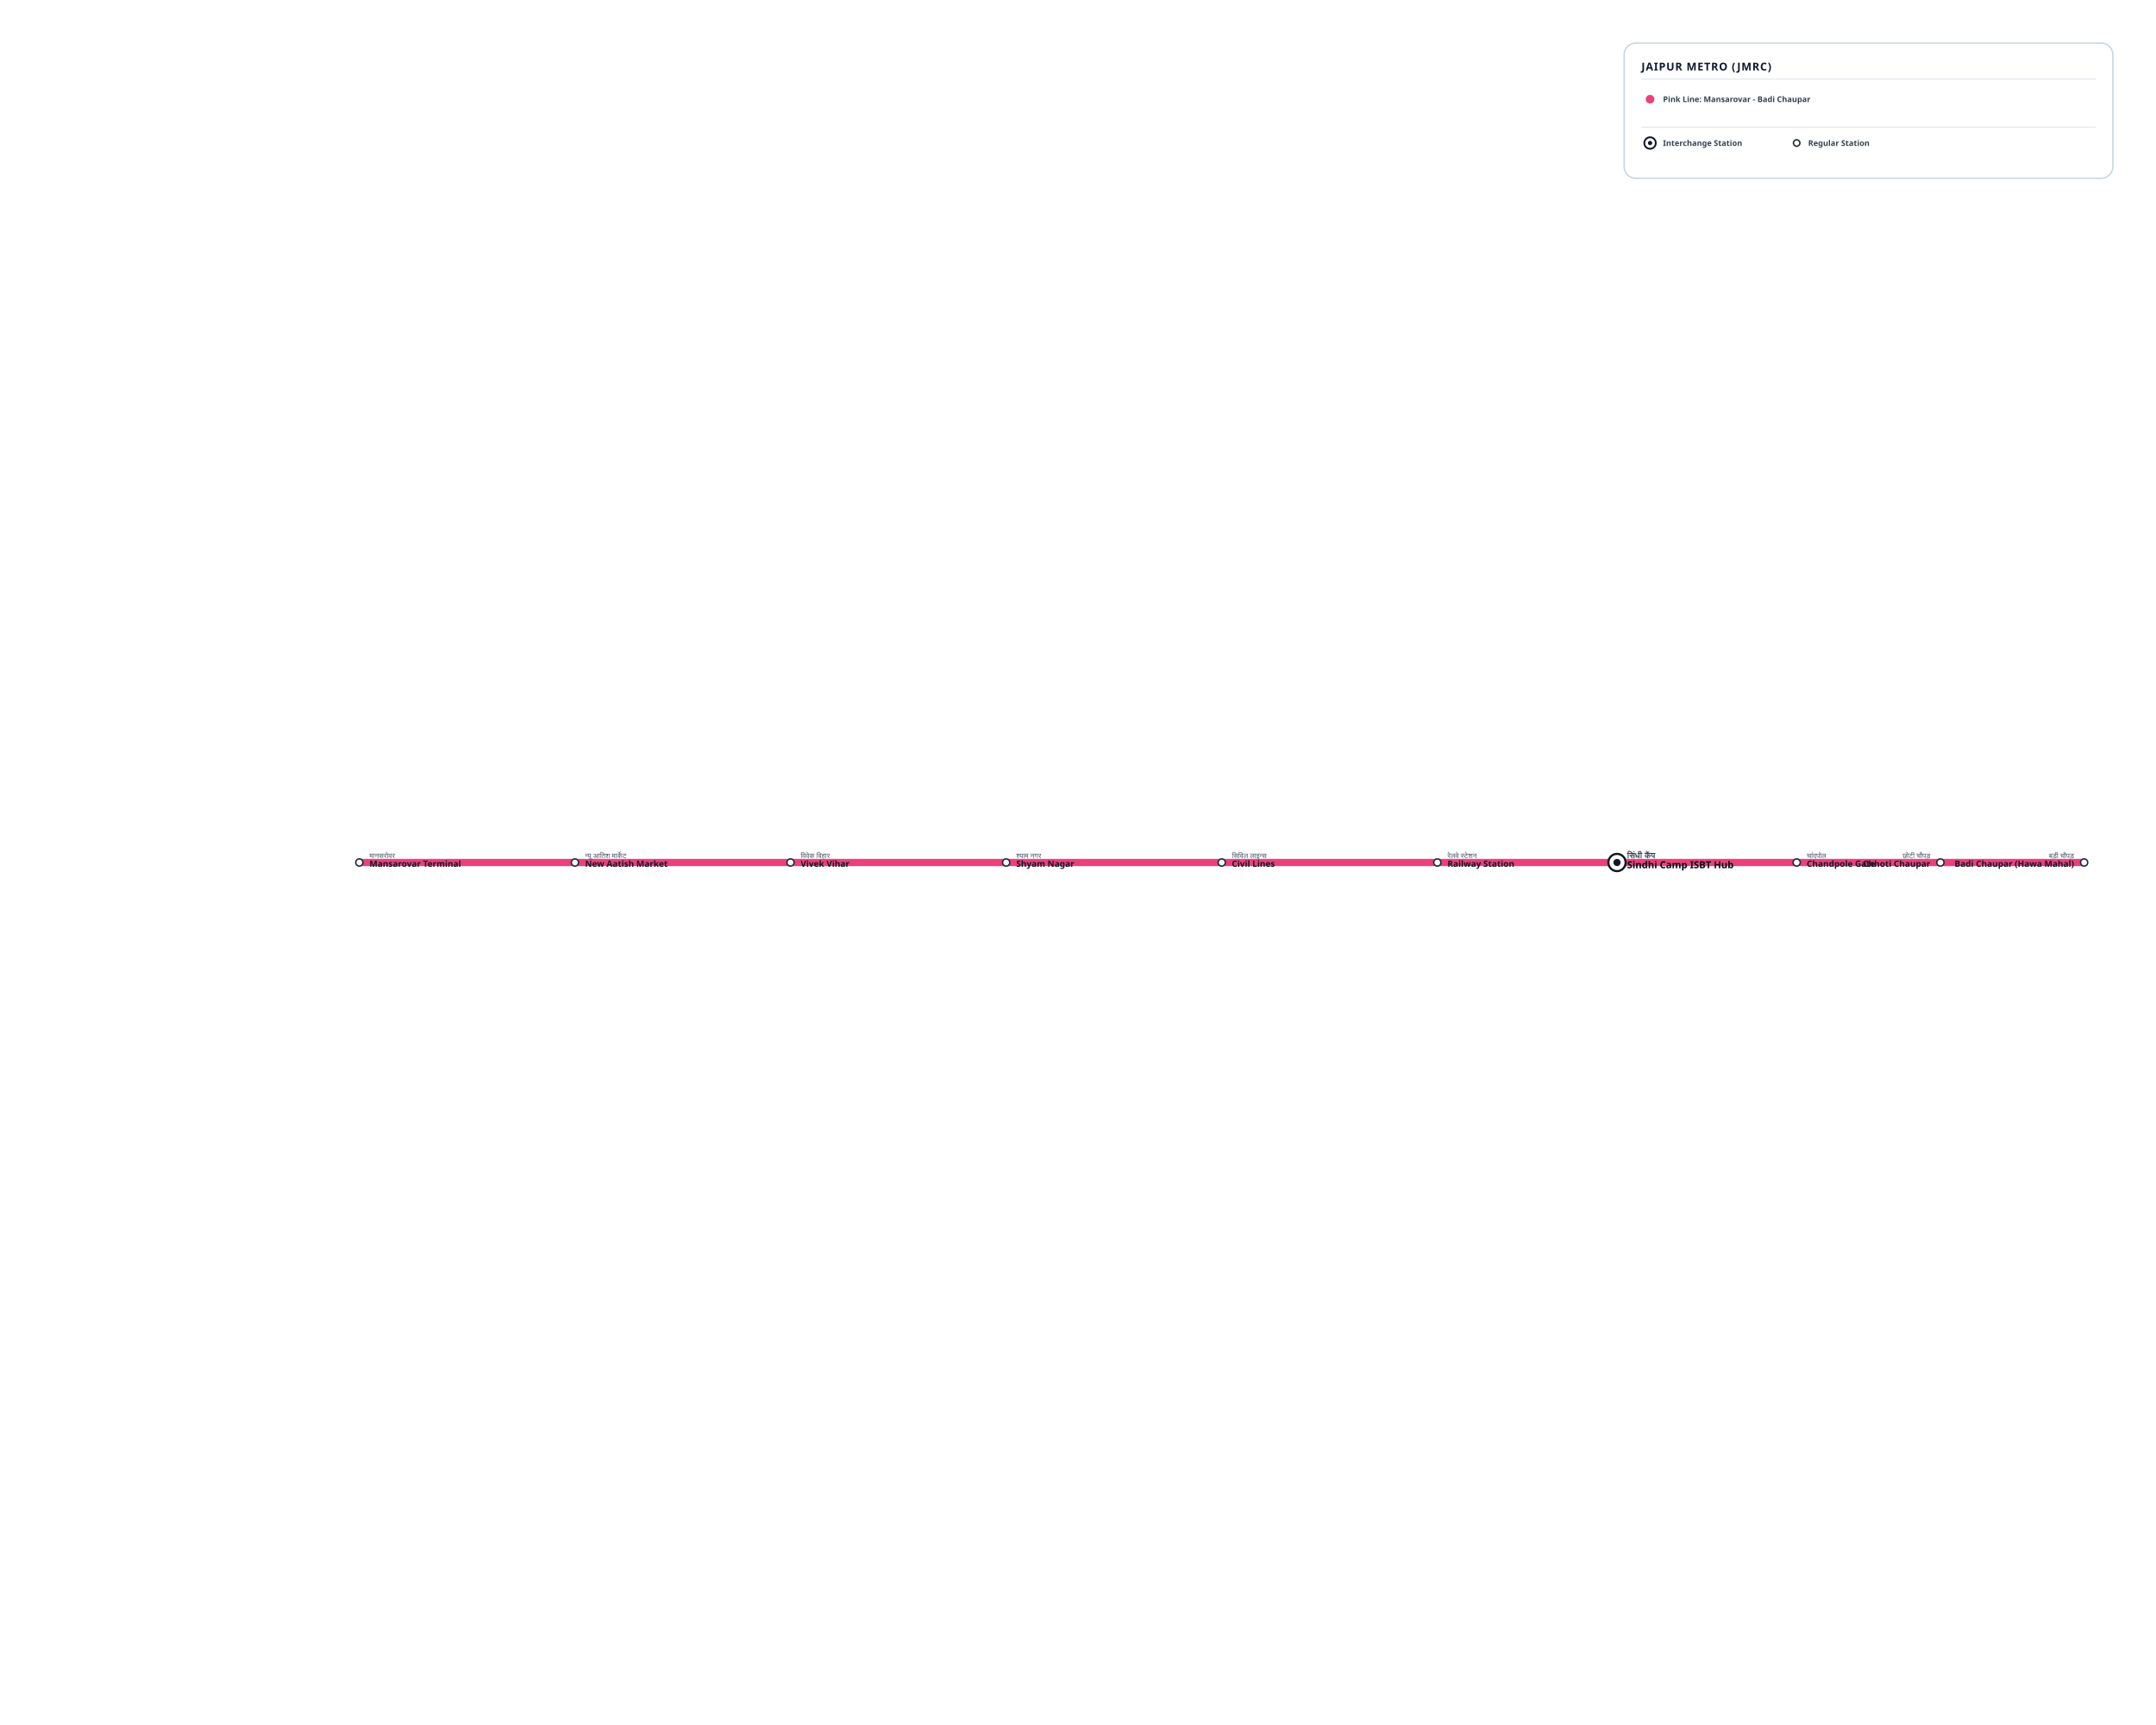
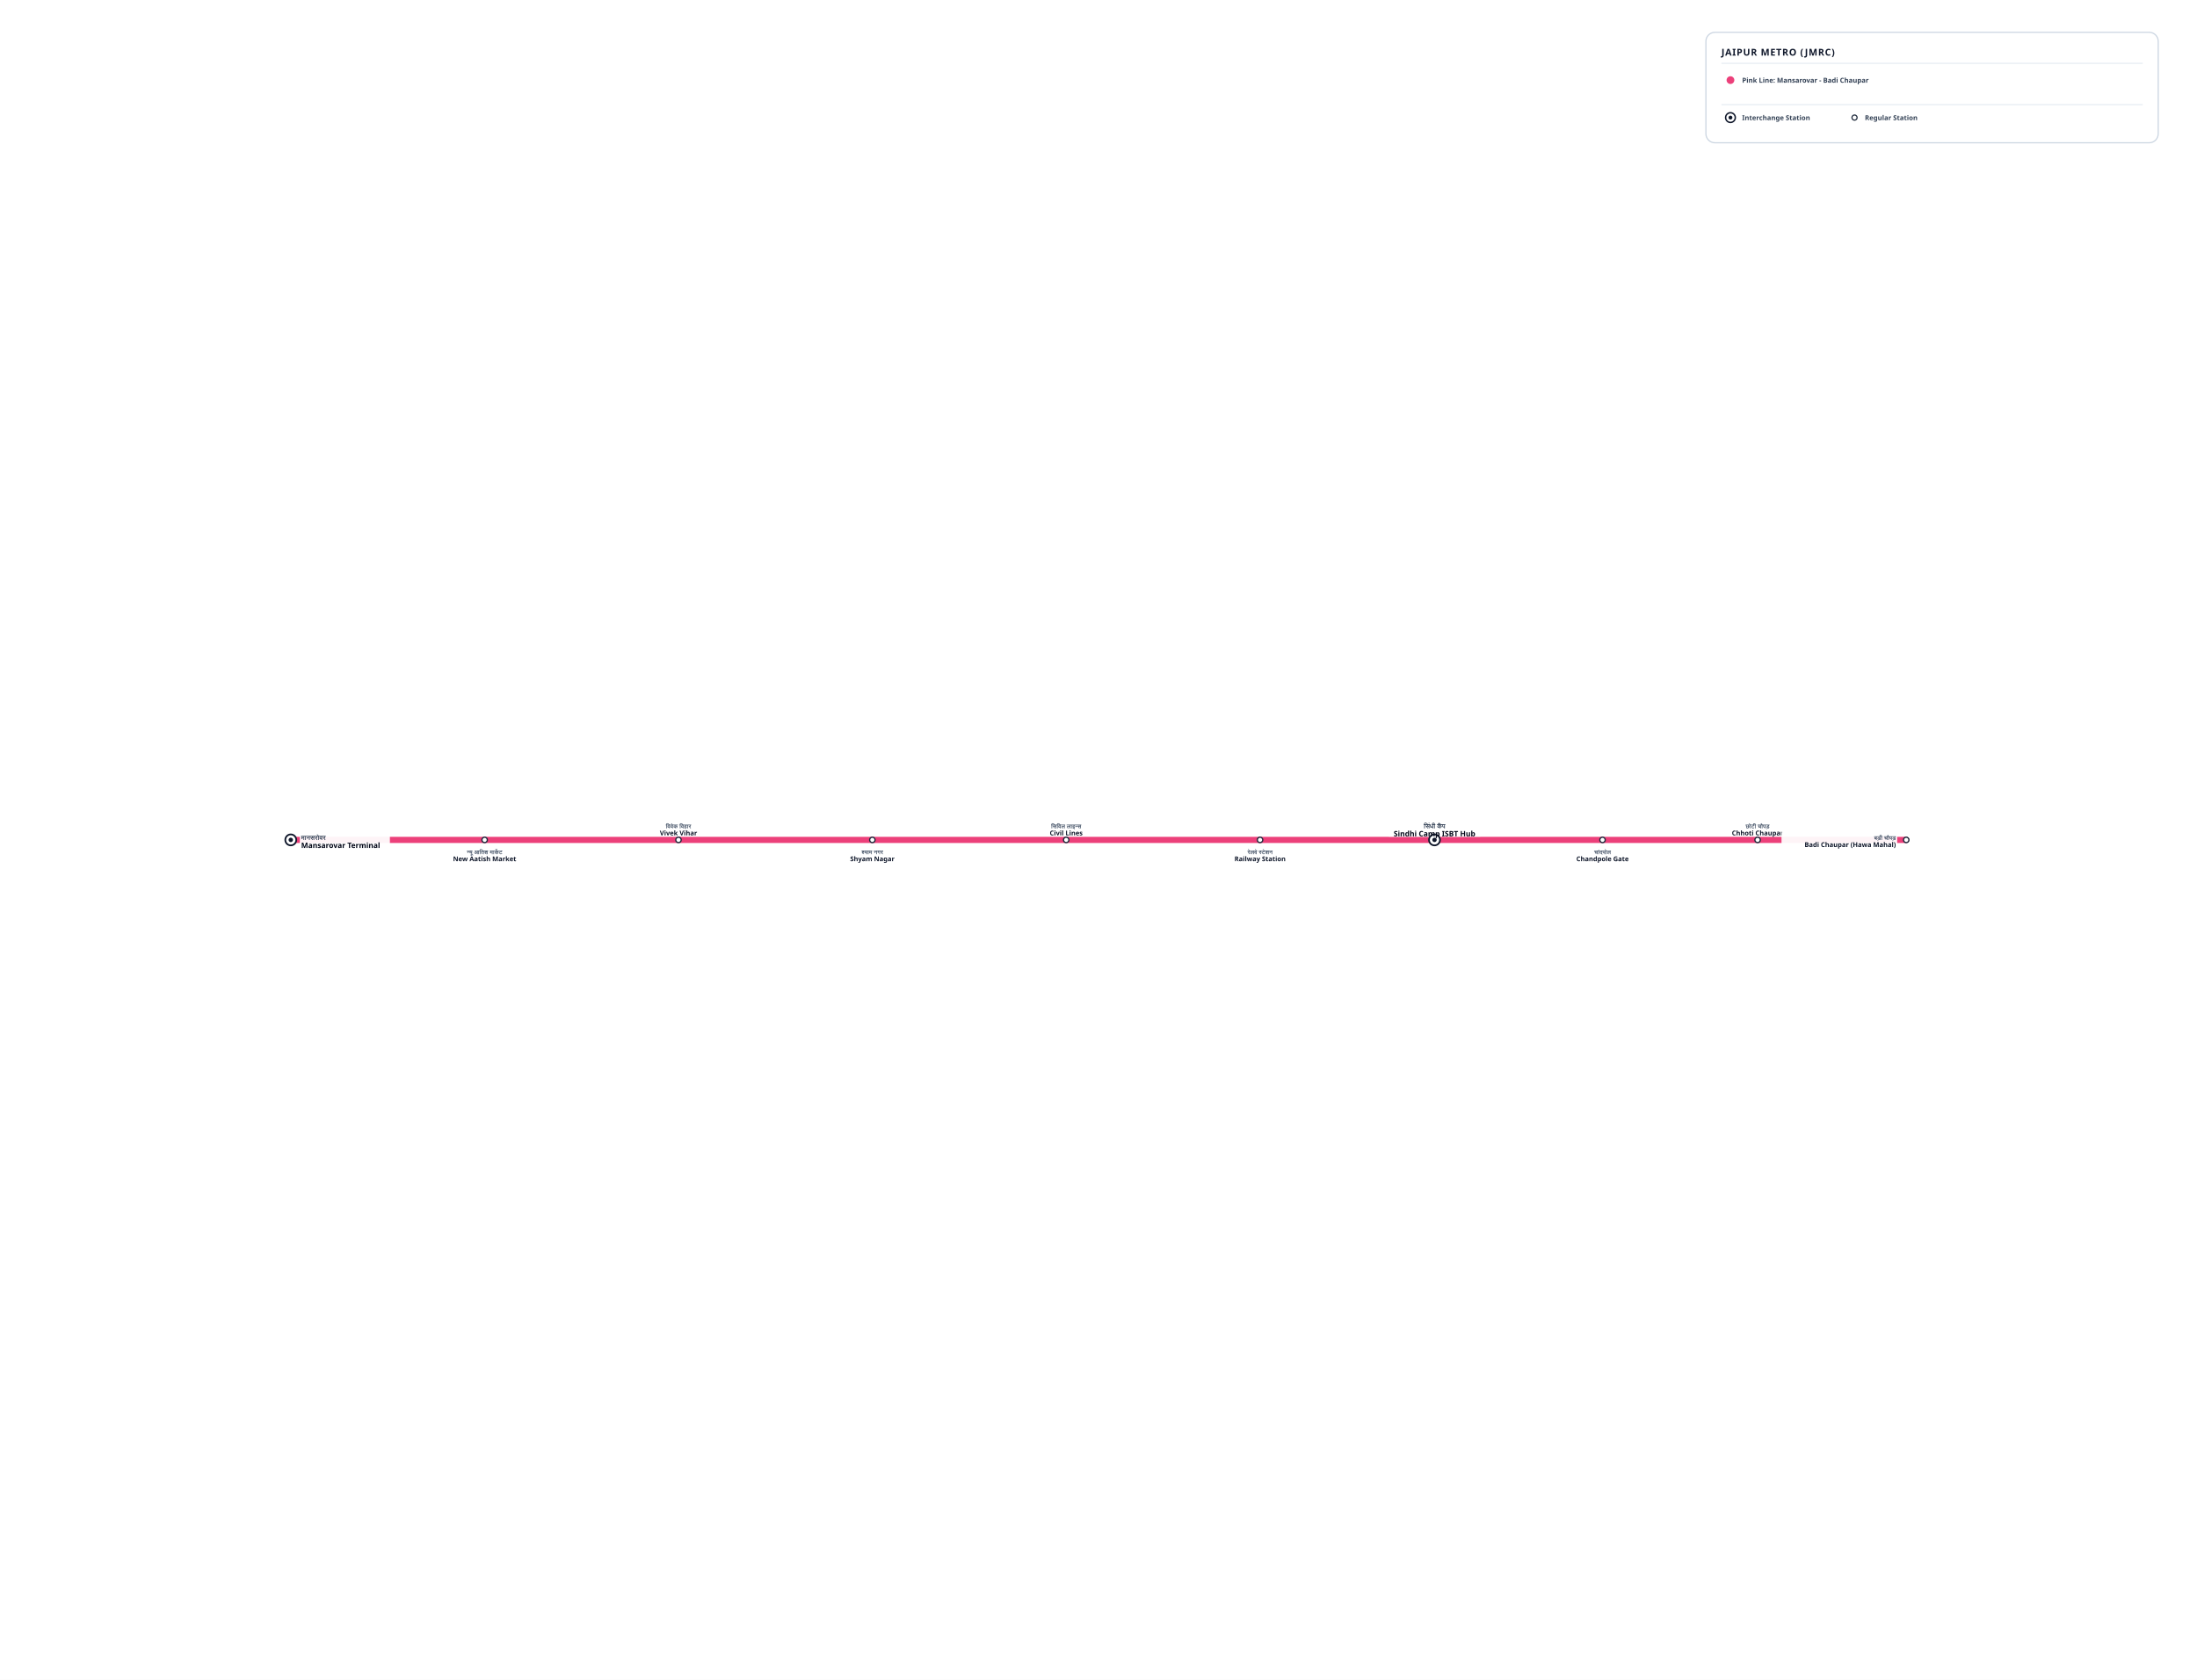
- <svg xmlns="http://www.w3.org/2000/svg" viewBox="0 0 3000 2400" width="100%" height="100%">
-   <rect width="3000" height="2400" fill="#FFFFFF" />
+ <svg xmlns="http://www.w3.org/2000/svg" viewBox="0 0 3400 2600" width="100%" height="100%">
+   <rect width="3400" height="2600" fill="#FFFFFF" />
  <g stroke-linecap="round" stroke-linejoin="round">
-     <path d="M 500 1200 L 800 1200 L 1100 1200 L 1400 1200 L 1700 1200 L 2000 1200 L 2250 1200 L 2500 1200 L 2700 1200 L 2900 1200" fill="none" stroke="#EC407A" stroke-width="10" />
+     <path d="M 450 1300 L 750 1300 L 1050 1300 L 1350 1300 L 1650 1300 L 1950 1300 L 2220 1300 L 2480 1300 L 2720 1300 L 2950 1300" fill="none" stroke="#EC407A" stroke-width="9.5" />
  </g>
  <g id="stations-layer">
-     <circle cx="500" cy="1200" r="5" fill="#FFFFFF" stroke="#1E293B" stroke-width="2" />
-     <text x="514" y="1194" text-anchor="start" font-family="sans-serif" font-size="10" font-weight="500" fill="#475569">मानसरोवर</text>
-     <text x="514" y="1206" text-anchor="start" font-family="sans-serif" font-size="12" font-weight="bold" fill="#0F172A">Mansarovar Terminal</text>
-     <circle cx="800" cy="1200" r="5" fill="#FFFFFF" stroke="#1E293B" stroke-width="2" />
-     <text x="814" y="1194" text-anchor="start" font-family="sans-serif" font-size="10" font-weight="500" fill="#475569">न्यू आतिश मार्केट</text>
-     <text x="814" y="1206" text-anchor="start" font-family="sans-serif" font-size="12" font-weight="bold" fill="#0F172A">New Aatish Market</text>
-     <circle cx="1100" cy="1200" r="5" fill="#FFFFFF" stroke="#1E293B" stroke-width="2" />
-     <text x="1114" y="1194" text-anchor="start" font-family="sans-serif" font-size="10" font-weight="500" fill="#475569">विवेक विहार</text>
-     <text x="1114" y="1206" text-anchor="start" font-family="sans-serif" font-size="12" font-weight="bold" fill="#0F172A">Vivek Vihar</text>
-     <circle cx="1400" cy="1200" r="5" fill="#FFFFFF" stroke="#1E293B" stroke-width="2" />
-     <text x="1414" y="1194" text-anchor="start" font-family="sans-serif" font-size="10" font-weight="500" fill="#475569">श्याम नगर</text>
-     <text x="1414" y="1206" text-anchor="start" font-family="sans-serif" font-size="12" font-weight="bold" fill="#0F172A">Shyam Nagar</text>
-     <circle cx="1700" cy="1200" r="5" fill="#FFFFFF" stroke="#1E293B" stroke-width="2" />
-     <text x="1714" y="1194" text-anchor="start" font-family="sans-serif" font-size="10" font-weight="500" fill="#475569">सिविल लाइन्स</text>
-     <text x="1714" y="1206" text-anchor="start" font-family="sans-serif" font-size="12" font-weight="bold" fill="#0F172A">Civil Lines</text>
-     <circle cx="2000" cy="1200" r="5" fill="#FFFFFF" stroke="#1E293B" stroke-width="2" />
-     <text x="2014" y="1194" text-anchor="start" font-family="sans-serif" font-size="10" font-weight="500" fill="#475569">रेलवे स्टेशन</text>
-     <text x="2014" y="1206" text-anchor="start" font-family="sans-serif" font-size="12" font-weight="bold" fill="#0F172A">Railway Station</text>
-     <circle cx="2250" cy="1200" r="12" fill="#FFFFFF" stroke="#0F172A" stroke-width="3" />
-     <circle cx="2250" cy="1200" r="5" fill="#0F172A" />
-     <text x="2264" y="1194" text-anchor="start" font-family="sans-serif" font-size="11.5" font-weight="600" fill="#334155">सिंधी कैंप</text>
-     <text x="2264" y="1208" text-anchor="start" font-family="sans-serif" font-size="13.5" font-weight="bold" fill="#020617">Sindhi Camp ISBT Hub</text>
-     <circle cx="2500" cy="1200" r="5" fill="#FFFFFF" stroke="#1E293B" stroke-width="2" />
-     <text x="2514" y="1194" text-anchor="start" font-family="sans-serif" font-size="10" font-weight="500" fill="#475569">चांदपोल</text>
-     <text x="2514" y="1206" text-anchor="start" font-family="sans-serif" font-size="12" font-weight="bold" fill="#0F172A">Chandpole Gate</text>
-     <circle cx="2700" cy="1200" r="5" fill="#FFFFFF" stroke="#1E293B" stroke-width="2" />
-     <text x="2686" y="1194" text-anchor="end" font-family="sans-serif" font-size="10" font-weight="500" fill="#475569">छोटी चौपड़</text>
-     <text x="2686" y="1206" text-anchor="end" font-family="sans-serif" font-size="12" font-weight="bold" fill="#0F172A">Chhoti Chaupar</text>
-     <circle cx="2900" cy="1200" r="5" fill="#FFFFFF" stroke="#1E293B" stroke-width="2" />
-     <text x="2886" y="1194" text-anchor="end" font-family="sans-serif" font-size="10" font-weight="500" fill="#475569">बड़ी चौपड़</text>
-     <text x="2886" y="1206" text-anchor="end" font-family="sans-serif" font-size="12" font-weight="bold" fill="#0F172A">Badi Chaupar (Hawa Mahal)</text>
+     <rect x="464.0" y="1286.0" width="139.4" height="27.0" rx="3" ry="3" fill="#FFFFFF" fill-opacity="0.94" />
+     <circle cx="450" cy="1300" r="8.5" fill="#FFFFFF" stroke="#0F172A" stroke-width="2.6" />
+     <circle cx="450" cy="1300" r="3.4" fill="#0F172A" />
+     <g>
+       <text x="466.0" y="1300.0" text-anchor="start" font-family="sans-serif" font-size="9.8" font-weight="bold" fill="#334155">मानसरोवर</text>
+       <text x="466.0" y="1312.5" text-anchor="start" font-family="sans-serif" font-size="11.5" font-weight="900" fill="#020617">Mansarovar Terminal</text>
+     </g>
+     <rect x="686.9" y="1308.0" width="126.2" height="24.0" rx="3" ry="3" fill="#FFFFFF" fill-opacity="0.94" />
+     <circle cx="750" cy="1300" r="4.2" fill="#FFFFFF" stroke="#1E293B" stroke-width="2" />
+     <g>
+       <text x="750.0" y="1322.0" text-anchor="middle" font-family="sans-serif" font-size="8.8" font-weight="600" fill="#475569">न्यू आतिश मार्केट</text>
+       <text x="750.0" y="1333.0" text-anchor="middle" font-family="sans-serif" font-size="10.2" font-weight="bold" fill="#0F172A">New Aatish Market</text>
+     </g>
+     <rect x="1006.7" y="1268.0" width="86.6" height="24.0" rx="3" ry="3" fill="#FFFFFF" fill-opacity="0.94" />
+     <circle cx="1050" cy="1300" r="4.2" fill="#FFFFFF" stroke="#1E293B" stroke-width="2" />
+     <g>
+       <text x="1050.0" y="1282.0" text-anchor="middle" font-family="sans-serif" font-size="8.8" font-weight="600" fill="#475569">विवेक विहार</text>
+       <text x="1050.0" y="1293.0" text-anchor="middle" font-family="sans-serif" font-size="10.2" font-weight="bold" fill="#0F172A">Vivek Vihar</text>
+     </g>
+     <rect x="1306.7" y="1308.0" width="86.6" height="24.0" rx="3" ry="3" fill="#FFFFFF" fill-opacity="0.94" />
+     <circle cx="1350" cy="1300" r="4.2" fill="#FFFFFF" stroke="#1E293B" stroke-width="2" />
+     <g>
+       <text x="1350.0" y="1322.0" text-anchor="middle" font-family="sans-serif" font-size="8.8" font-weight="600" fill="#475569">श्याम नगर</text>
+       <text x="1350.0" y="1333.0" text-anchor="middle" font-family="sans-serif" font-size="10.2" font-weight="bold" fill="#0F172A">Shyam Nagar</text>
+     </g>
+     <rect x="1603.4" y="1268.0" width="93.2" height="24.0" rx="3" ry="3" fill="#FFFFFF" fill-opacity="0.94" />
+     <circle cx="1650" cy="1300" r="4.2" fill="#FFFFFF" stroke="#1E293B" stroke-width="2" />
+     <g>
+       <text x="1650.0" y="1282.0" text-anchor="middle" font-family="sans-serif" font-size="8.8" font-weight="600" fill="#475569">सिविल लाइन्स</text>
+       <text x="1650.0" y="1293.0" text-anchor="middle" font-family="sans-serif" font-size="10.2" font-weight="bold" fill="#0F172A">Civil Lines</text>
+     </g>
+     <rect x="1893.5" y="1308.0" width="113.0" height="24.0" rx="3" ry="3" fill="#FFFFFF" fill-opacity="0.94" />
+     <circle cx="1950" cy="1300" r="4.2" fill="#FFFFFF" stroke="#1E293B" stroke-width="2" />
+     <g>
+       <text x="1950.0" y="1322.0" text-anchor="middle" font-family="sans-serif" font-size="8.8" font-weight="600" fill="#475569">रेलवे स्टेशन</text>
+       <text x="1950.0" y="1333.0" text-anchor="middle" font-family="sans-serif" font-size="10.2" font-weight="bold" fill="#0F172A">Railway Station</text>
+     </g>
+     <rect x="2147.0" y="1268.0" width="146.0" height="27.0" rx="3" ry="3" fill="#FFFFFF" fill-opacity="0.94" />
+     <circle cx="2220" cy="1300" r="8.5" fill="#FFFFFF" stroke="#0F172A" stroke-width="2.6" />
+     <circle cx="2220" cy="1300" r="3.4" fill="#0F172A" />
+     <g>
+       <text x="2220.0" y="1282.0" text-anchor="middle" font-family="sans-serif" font-size="9.8" font-weight="bold" fill="#334155">सिंधी कैंप</text>
+       <text x="2220.0" y="1294.5" text-anchor="middle" font-family="sans-serif" font-size="11.5" font-weight="900" fill="#020617">Sindhi Camp ISBT Hub</text>
+     </g>
+     <rect x="2426.8" y="1308.0" width="106.4" height="24.0" rx="3" ry="3" fill="#FFFFFF" fill-opacity="0.94" />
+     <circle cx="2480" cy="1300" r="4.2" fill="#FFFFFF" stroke="#1E293B" stroke-width="2" />
+     <g>
+       <text x="2480.0" y="1322.0" text-anchor="middle" font-family="sans-serif" font-size="8.8" font-weight="600" fill="#475569">चांदपोल</text>
+       <text x="2480.0" y="1333.0" text-anchor="middle" font-family="sans-serif" font-size="10.2" font-weight="bold" fill="#0F172A">Chandpole Gate</text>
+     </g>
+     <rect x="2666.8" y="1268.0" width="106.4" height="24.0" rx="3" ry="3" fill="#FFFFFF" fill-opacity="0.94" />
+     <circle cx="2720" cy="1300" r="4.2" fill="#FFFFFF" stroke="#1E293B" stroke-width="2" />
+     <g>
+       <text x="2720.0" y="1282.0" text-anchor="middle" font-family="sans-serif" font-size="8.8" font-weight="600" fill="#475569">छोटी चौपड़</text>
+       <text x="2720.0" y="1293.0" text-anchor="middle" font-family="sans-serif" font-size="10.2" font-weight="bold" fill="#0F172A">Chhoti Chaupar</text>
+     </g>
+     <rect x="2757.0" y="1286.0" width="179.0" height="24.0" rx="3" ry="3" fill="#FFFFFF" fill-opacity="0.94" />
+     <circle cx="2950" cy="1300" r="4.2" fill="#FFFFFF" stroke="#1E293B" stroke-width="2" />
+     <g>
+       <text x="2934.0" y="1300.0" text-anchor="end" font-family="sans-serif" font-size="8.8" font-weight="600" fill="#475569">बड़ी चौपड़</text>
+       <text x="2934.0" y="1311.0" text-anchor="end" font-family="sans-serif" font-size="10.2" font-weight="bold" fill="#0F172A">Badi Chaupar (Hawa Mahal)</text>
+     </g>
  </g>
-   <g transform="translate(2260, 60)">
-     <rect width="680" height="188" rx="16" ry="16" fill="#FFFFFF" stroke="#CBD5E1" stroke-width="2" />
-     <text x="24" y="38" font-family="sans-serif" font-size="15" font-weight="bold" fill="#0F172A" letter-spacing="1">JAIPUR METRO (JMRC)</text>
-     <line x1="24" y1="50" x2="656" y2="50" stroke="#E2E8F0" stroke-width="1.5" />
-     <circle cx="36" cy="78" r="6" fill="#EC407A" />
-     <text x="54" y="82" font-family="sans-serif" font-size="11" font-weight="600" fill="#334155">Pink Line: Mansarovar - Badi Chaupar</text>
-     <line x1="24" y1="117" x2="656" y2="117" stroke="#E2E8F0" stroke-width="1.5" />
-     <circle cx="36" cy="139" r="8" fill="#FFFFFF" stroke="#0F172A" stroke-width="2.5" />
-     <circle cx="36" cy="139" r="3" fill="#0F172A" />
-     <text x="54" y="143" font-family="sans-serif" font-size="11" font-weight="600" fill="#334155">Interchange Station</text>
-     <circle cx="240" cy="139" r="4.5" fill="#FFFFFF" stroke="#1E293B" stroke-width="2" />
-     <text x="256" y="143" font-family="sans-serif" font-size="11" font-weight="600" fill="#334155">Regular Station</text>
+   <g transform="translate(2640, 50)">
+     <rect width="700" height="171" rx="14" ry="14" fill="#FFFFFF" stroke="#CBD5E1" stroke-width="1.8" />
+     <text x="24" y="36" font-family="sans-serif" font-size="14.5" font-weight="bold" fill="#0F172A" letter-spacing="1">JAIPUR METRO (JMRC)</text>
+     <line x1="24" y1="48" x2="676" y2="48" stroke="#E2E8F0" stroke-width="1.5" />
+     <circle cx="38" cy="74" r="6" fill="#EC407A" />
+     <text x="56" y="78" font-family="sans-serif" font-size="10.5" font-weight="600" fill="#334155">Pink Line: Mansarovar - Badi Chaupar</text>
+     <line x1="24" y1="112" x2="676" y2="112" stroke="#E2E8F0" stroke-width="1.5" />
+     <circle cx="38" cy="132" r="7.5" fill="#FFFFFF" stroke="#0F172A" stroke-width="2.2" />
+     <circle cx="38" cy="132" r="3" fill="#0F172A" />
+     <text x="56" y="136" font-family="sans-serif" font-size="10.5" font-weight="600" fill="#334155">Interchange Station</text>
+     <circle cx="230" cy="132" r="4" fill="#FFFFFF" stroke="#1E293B" stroke-width="1.8" />
+     <text x="246" y="136" font-family="sans-serif" font-size="10.5" font-weight="600" fill="#334155">Regular Station</text>
  </g>
</svg>
